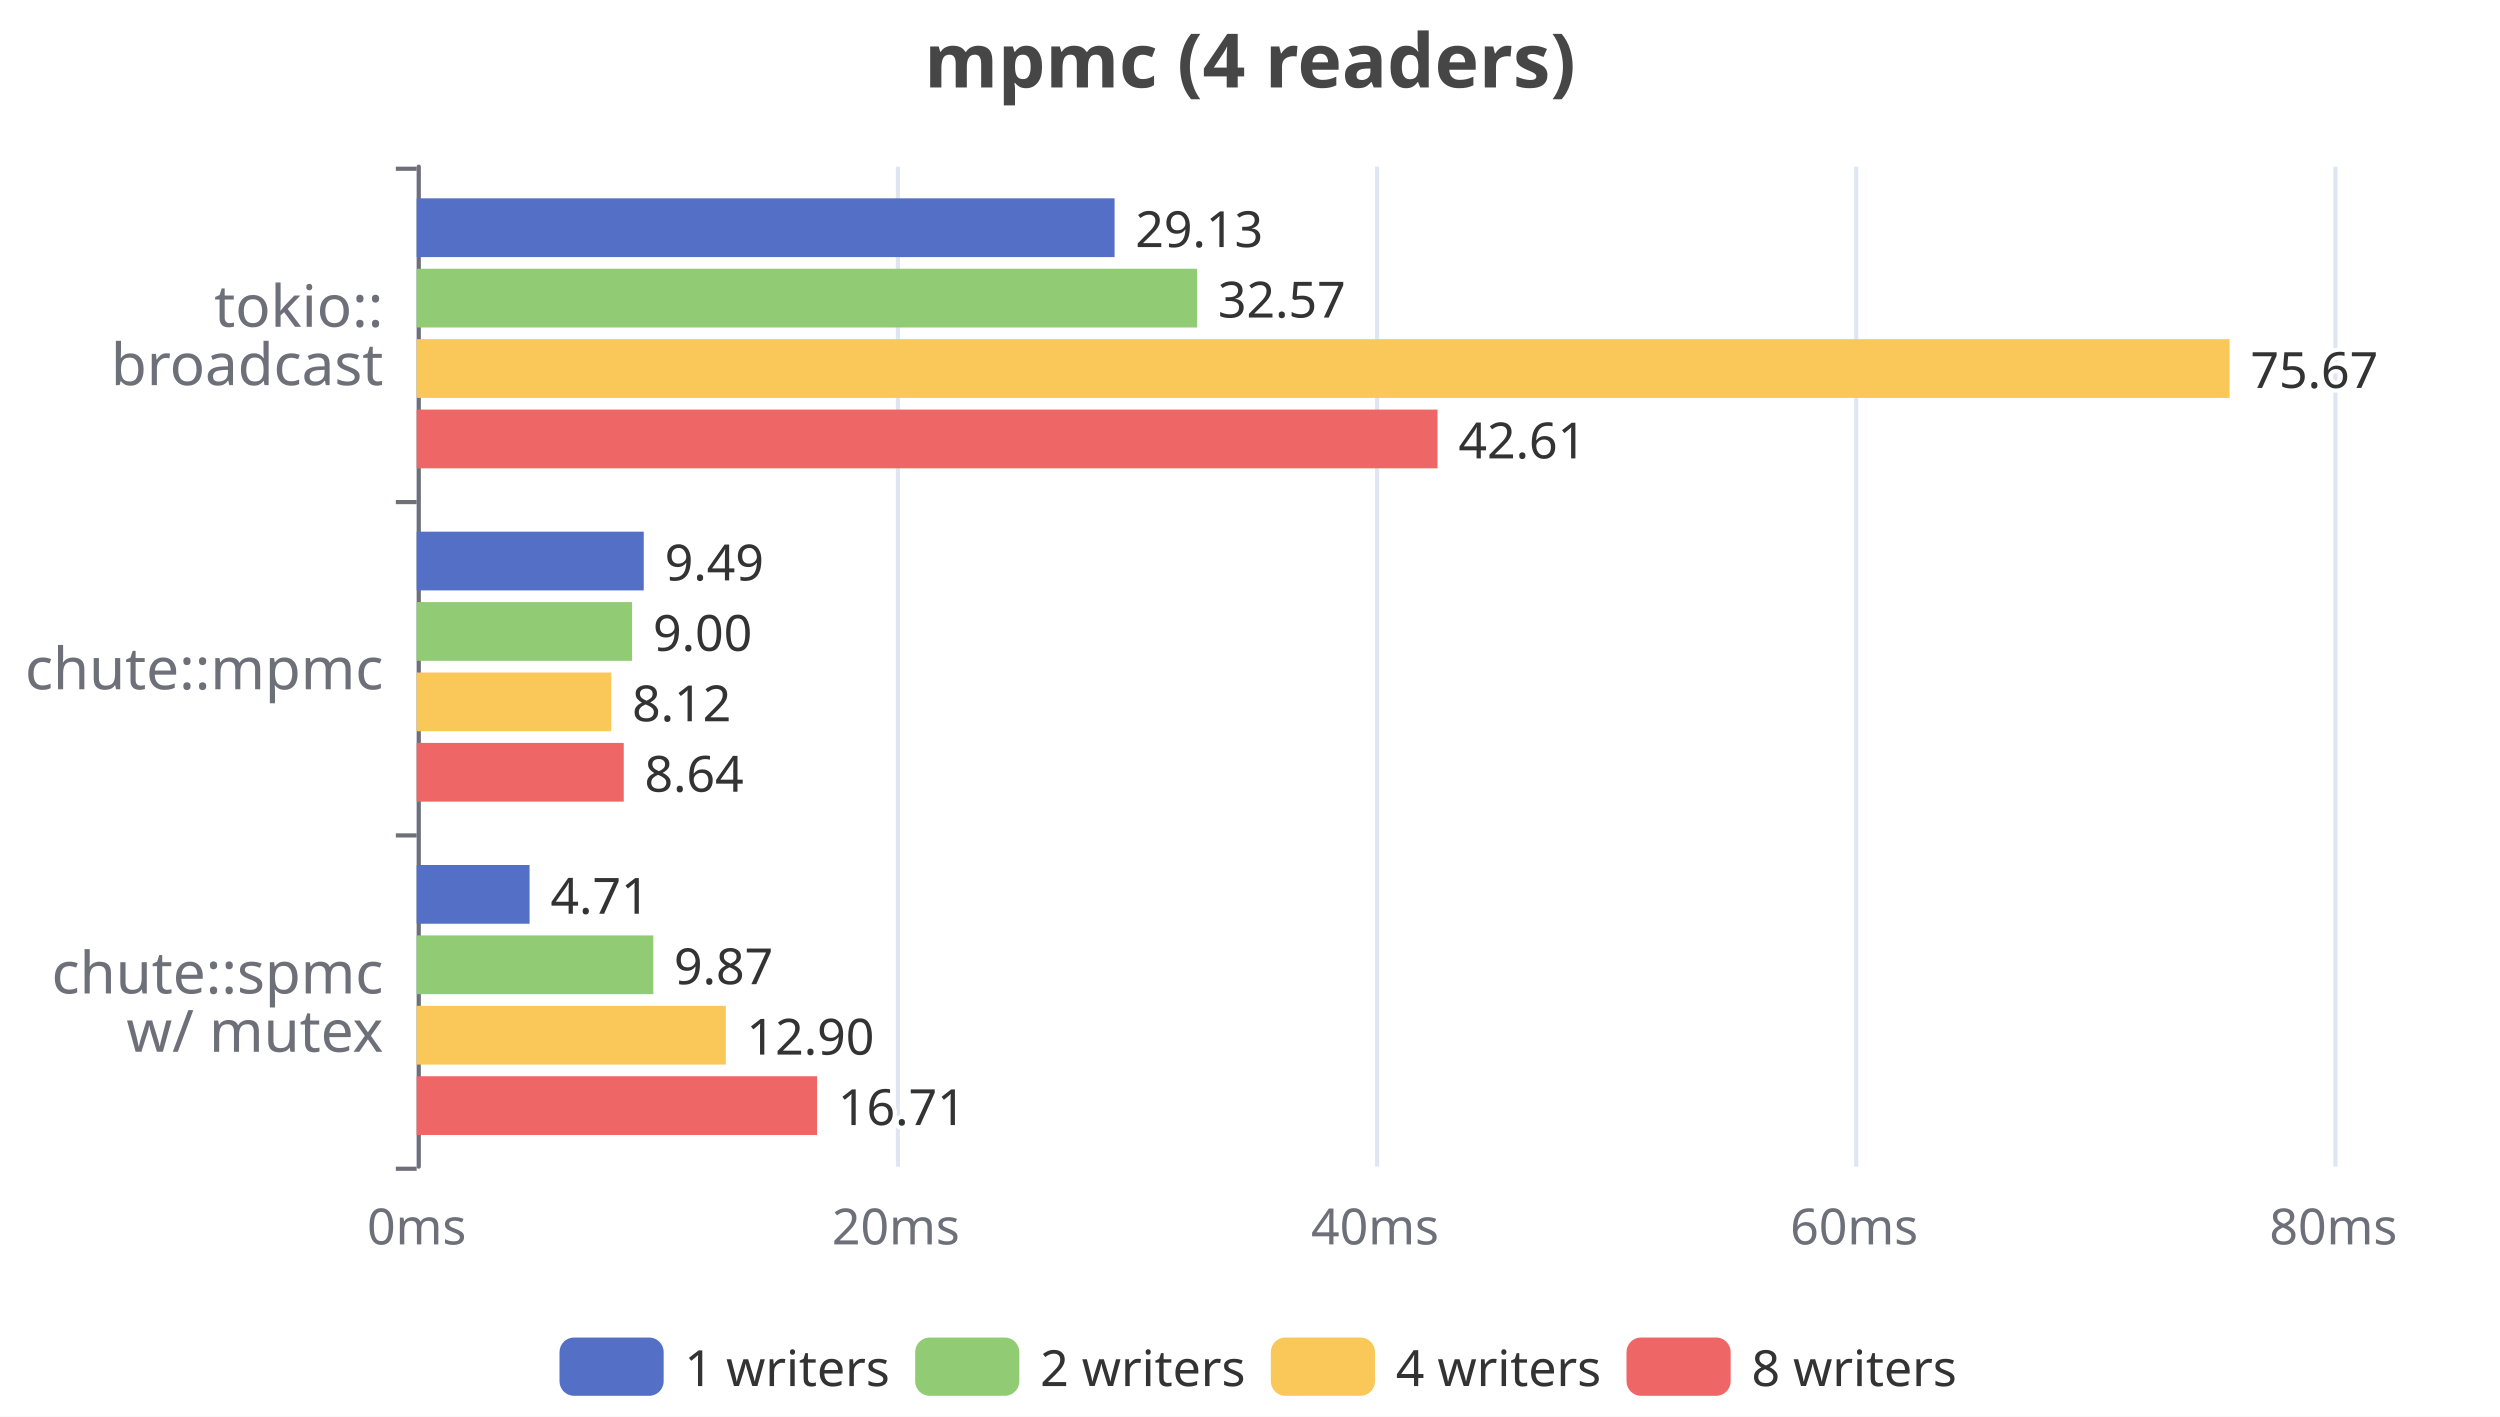
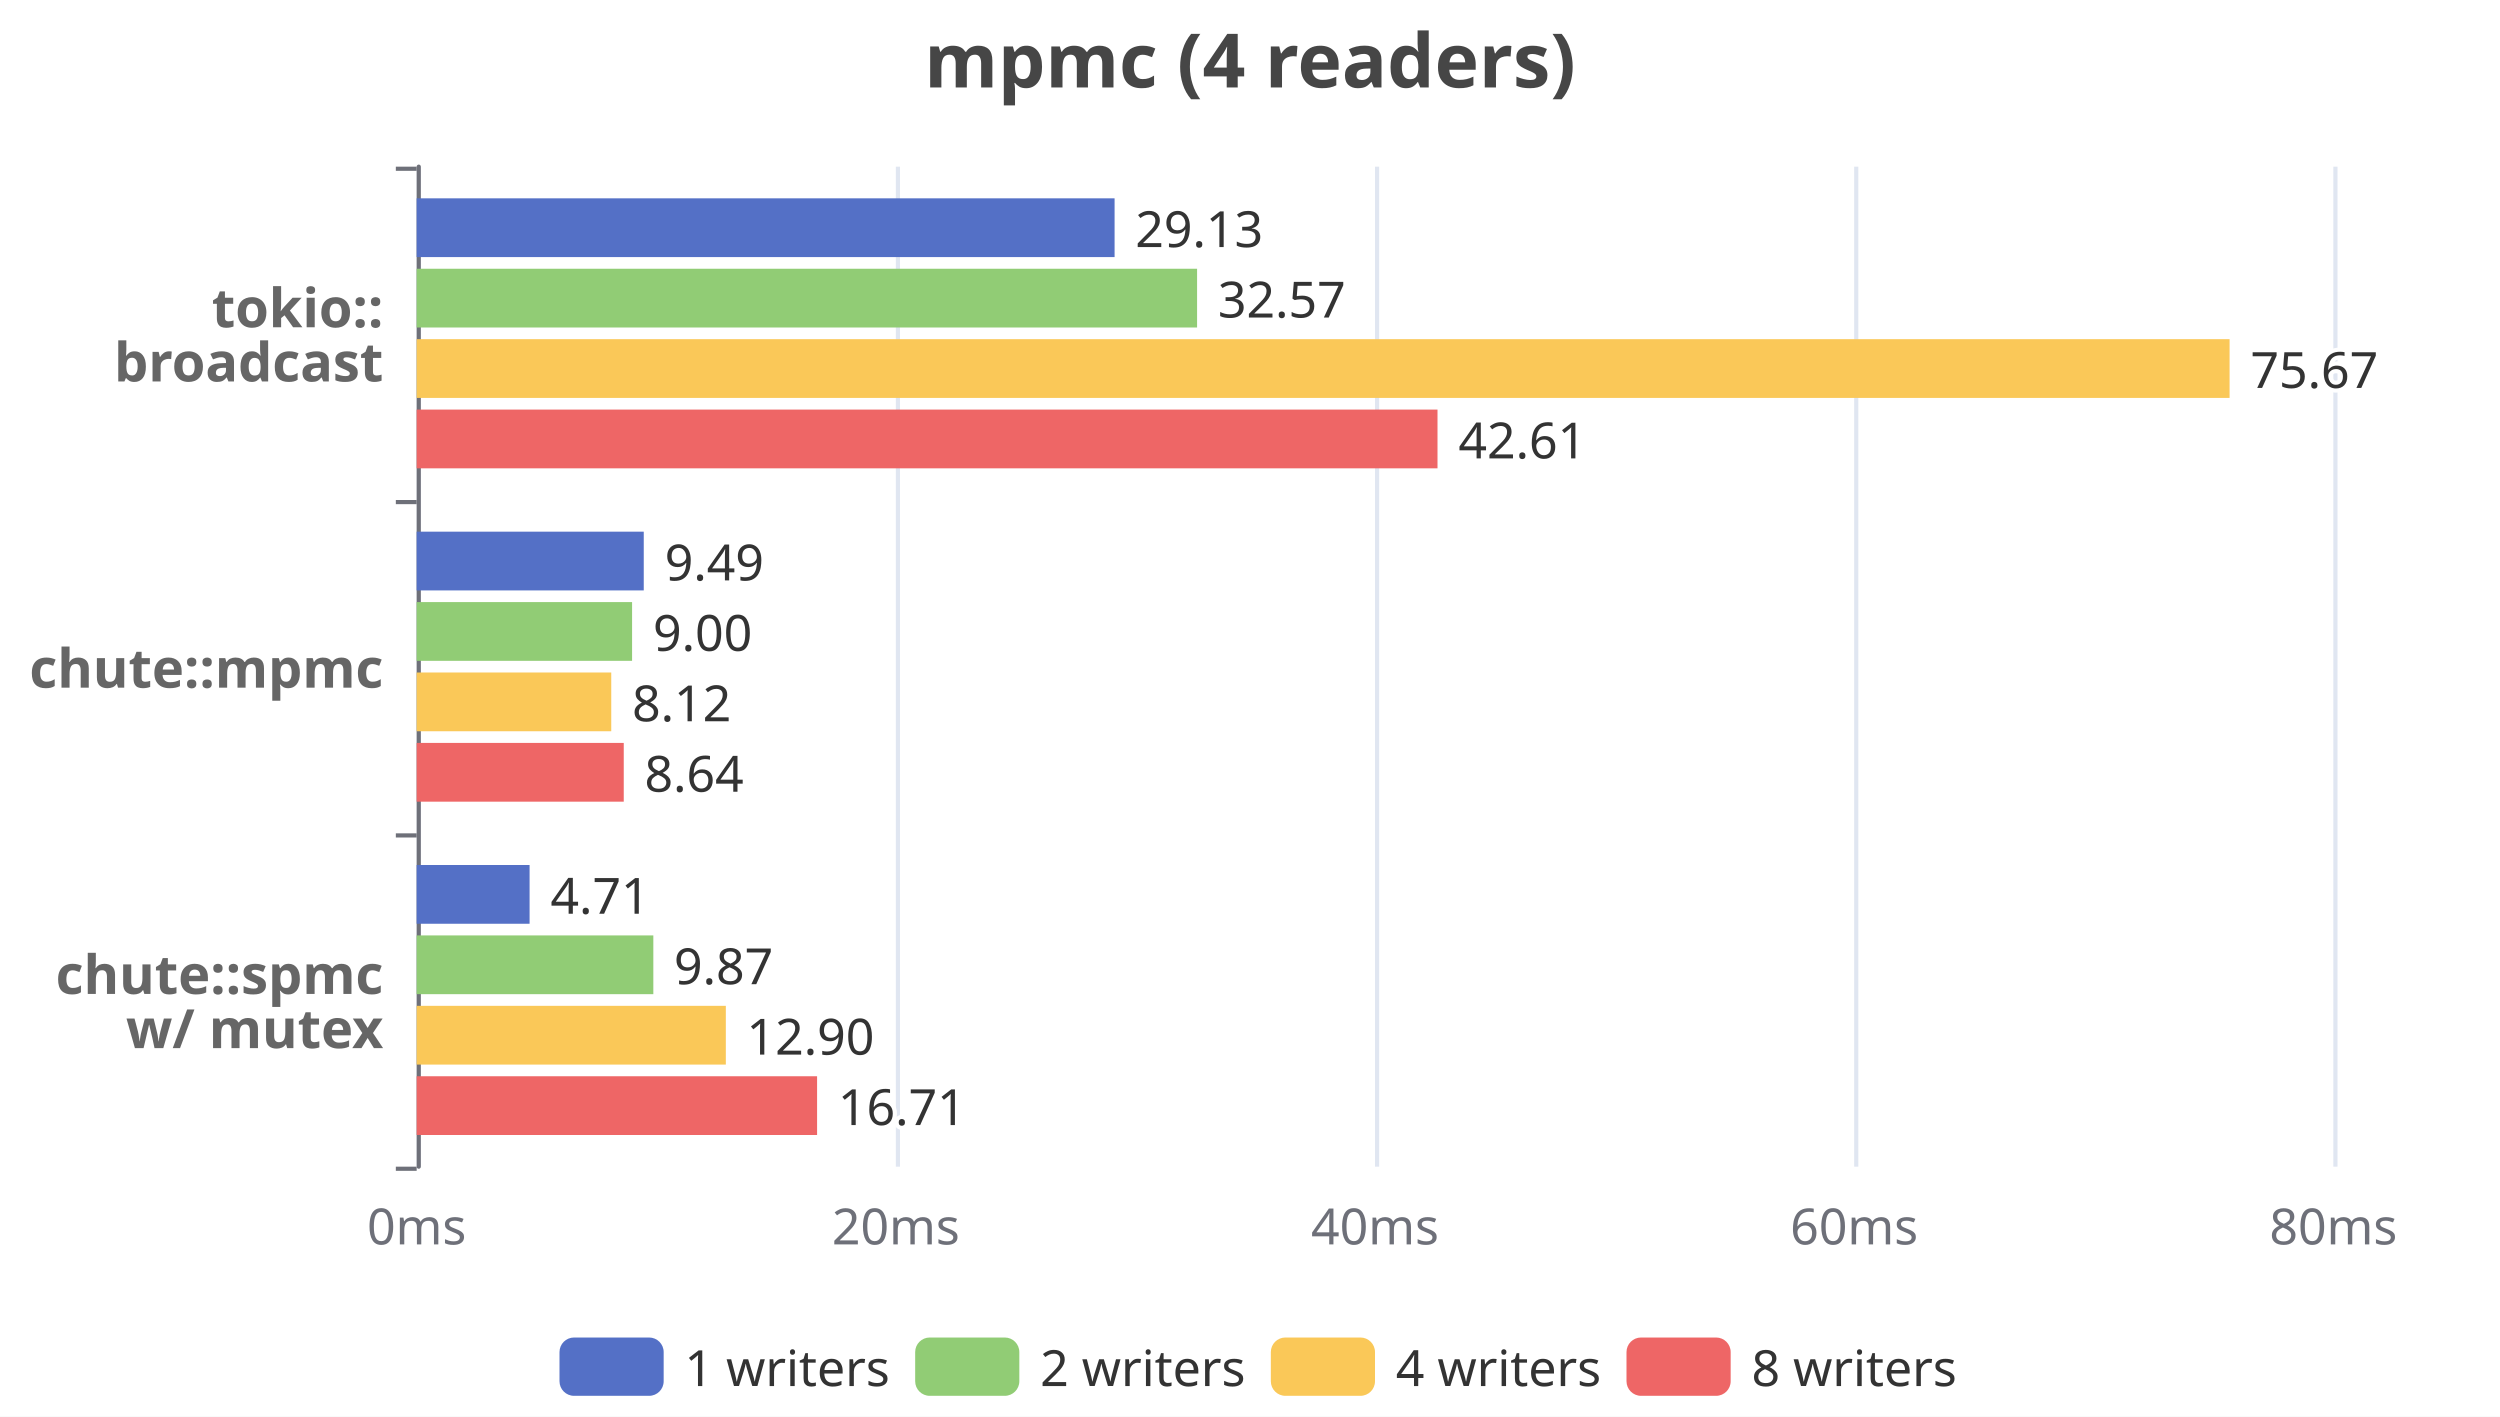
<svg xmlns="http://www.w3.org/2000/svg" width="600" height="340" version="1.1" baseProfile="full" viewBox="0 0 600 340">
-   <rect width="600" height="340" x="0" y="0" id="0" fill="#FFFFFF" />
-   <path d="M100.5 40L100.5 280" fill="none" stroke="#E0E6F1" />
-   <path d="M215.5 40L215.5 280" fill="none" stroke="#E0E6F1" />
-   <path d="M330.5 40L330.5 280" fill="none" stroke="#E0E6F1" />
-   <path d="M445.5 40L445.5 280" fill="none" stroke="#E0E6F1" />
-   <path d="M560.5 40L560.5 280" fill="none" stroke="#E0E6F1" />
-   <path d="M100.5 280L100.5 40" fill="none" stroke="#6E7079" stroke-linecap="round" />
-   <path d="M100 280.5L95 280.5" fill="none" stroke="#6E7079" />
-   <path d="M100 200.5L95 200.5" fill="none" stroke="#6E7079" />
-   <path d="M100 120.5L95 120.5" fill="none" stroke="#6E7079" />
-   <path d="M100 40.5L95 40.5" fill="none" stroke="#6E7079" />
-   <text dominant-baseline="central" text-anchor="end" style="font-size:14px;font-family:sans-serif;" y="-7" transform="translate(92 240)" fill="#6E7079">chute::spmc</text>
-   <text dominant-baseline="central" text-anchor="end" style="font-size:14px;font-family:sans-serif;" xml:space="preserve" y="7" transform="translate(92 240)" fill="#6E7079">w/ mutex</text>
-   <text dominant-baseline="central" text-anchor="end" style="font-size:14px;font-family:sans-serif;" transform="translate(92 160)" fill="#6E7079">chute::mpmc</text>
-   <text dominant-baseline="central" text-anchor="end" style="font-size:14px;font-family:sans-serif;" y="-7" transform="translate(92 80)" fill="#6E7079">tokio::</text>
-   <text dominant-baseline="central" text-anchor="end" style="font-size:14px;font-family:sans-serif;" y="7" transform="translate(92 80)" fill="#6E7079">broadcast</text>
+   <rect width="600" height="340" x="0" y="0" fill="#FFFFFF" />
+   <path d="M100.5 40L100.5 280" fill="transparent" stroke="#E0E6F1" class="zr0-cls-0" />
+   <path d="M215.5 40L215.5 280" fill="transparent" stroke="#E0E6F1" class="zr0-cls-0" />
+   <path d="M330.5 40L330.5 280" fill="transparent" stroke="#E0E6F1" class="zr0-cls-0" />
+   <path d="M445.5 40L445.5 280" fill="transparent" stroke="#E0E6F1" class="zr0-cls-0" />
+   <path d="M560.5 40L560.5 280" fill="transparent" stroke="#E0E6F1" class="zr0-cls-0" />
+   <path d="M100.5 280L100.5 40" fill="transparent" stroke="#6E7079" stroke-linecap="round" class="zr0-cls-0" />
+   <path d="M100 280.5L95 280.5" fill="transparent" stroke="#6E7079" class="zr0-cls-0" />
+   <path d="M100 200.5L95 200.5" fill="transparent" stroke="#6E7079" class="zr0-cls-0" />
+   <path d="M100 120.5L95 120.5" fill="transparent" stroke="#6E7079" class="zr0-cls-0" />
+   <path d="M100 40.5L95 40.5" fill="transparent" stroke="#6E7079" class="zr0-cls-0" />
+   <text dominant-baseline="central" text-anchor="end" style="font-size:13px;font-family:sans-serif;font-weight:bolder;" y="-6.5" transform="translate(92 240)" fill="#666666">chute::spmc</text>
+   <text dominant-baseline="central" text-anchor="end" style="font-size:13px;font-family:sans-serif;font-weight:bolder;" xml:space="preserve" y="6.5" transform="translate(92 240)" fill="#666666">w/ mutex</text>
+   <text dominant-baseline="central" text-anchor="end" style="font-size:13px;font-family:sans-serif;font-weight:bolder;" transform="translate(92 160)" fill="#666666">chute::mpmc</text>
+   <text dominant-baseline="central" text-anchor="end" style="font-size:13px;font-family:sans-serif;font-weight:bolder;" y="-6.5" transform="translate(92 80)" fill="#666666">tokio::</text>
+   <text dominant-baseline="central" text-anchor="end" style="font-size:13px;font-family:sans-serif;font-weight:bolder;" y="6.5" transform="translate(92 80)" fill="#666666">broadcast</text>
  <text dominant-baseline="central" text-anchor="middle" style="font-size:12px;font-family:sans-serif;" y="6" transform="translate(100 288)" fill="#6E7079">0ms</text>
  <text dominant-baseline="central" text-anchor="middle" style="font-size:12px;font-family:sans-serif;" y="6" transform="translate(215 288)" fill="#6E7079">20ms</text>
  <text dominant-baseline="central" text-anchor="middle" style="font-size:12px;font-family:sans-serif;" y="6" transform="translate(330 288)" fill="#6E7079">40ms</text>
  <text dominant-baseline="central" text-anchor="middle" style="font-size:12px;font-family:sans-serif;" y="6" transform="translate(445 288)" fill="#6E7079">60ms</text>
  <text dominant-baseline="central" text-anchor="middle" style="font-size:12px;font-family:sans-serif;" y="6" transform="translate(560 288)" fill="#6E7079">80ms</text>
-   <path d="M100 207.6l27.1 0l0 14.1l-27.1 0Z" fill="#5470c6" />
-   <path d="M100 127.6l54.5 0l0 14.1l-54.5 0Z" fill="#5470c6" />
-   <path d="M100 47.6l167.5 0l0 14.1l-167.5 0Z" fill="#5470c6" />
-   <path d="M100 224.5l56.8 0l0 14.1l-56.8 0Z" fill="#91cc75" />
-   <path d="M100 144.5l51.7 0l0 14.1l-51.7 0Z" fill="#91cc75" />
-   <path d="M100 64.5l187.3 0l0 14.1l-187.3 0Z" fill="#91cc75" />
-   <path d="M100 241.4l74.2 0l0 14.1l-74.2 0Z" fill="#fac858" />
-   <path d="M100 161.4l46.7 0l0 14.1l-46.7 0Z" fill="#fac858" />
-   <path d="M100 81.4l435.1 0l0 14.1l-435.1 0Z" fill="#fac858" />
-   <path d="M100 258.3l96.1 0l0 14.1l-96.1 0Z" fill="#ee6666" />
-   <path d="M100 178.3l49.7 0l0 14.1l-49.7 0Z" fill="#ee6666" />
-   <path d="M100 98.3l245 0l0 14.1l-245 0Z" fill="#ee6666" />
+   <path d="M100 207.6l27.1 0l0 14.1l-27.1 0Z" fill="#5470c6" ecmeta_series_index="0" ecmeta_data_index="0" ecmeta_ssr_type="chart" class="zr0-cls-1" />
+   <path d="M100 127.6l54.5 0l0 14.1l-54.5 0Z" fill="#5470c6" ecmeta_series_index="0" ecmeta_data_index="1" ecmeta_ssr_type="chart" class="zr0-cls-1" />
+   <path d="M100 47.6l167.5 0l0 14.1l-167.5 0Z" fill="#5470c6" ecmeta_series_index="0" ecmeta_data_index="2" ecmeta_ssr_type="chart" class="zr0-cls-1" />
+   <path d="M100 224.5l56.8 0l0 14.1l-56.8 0Z" fill="#91cc75" ecmeta_series_index="1" ecmeta_data_index="0" ecmeta_ssr_type="chart" class="zr0-cls-2" />
+   <path d="M100 144.5l51.7 0l0 14.1l-51.7 0Z" fill="#91cc75" ecmeta_series_index="1" ecmeta_data_index="1" ecmeta_ssr_type="chart" class="zr0-cls-2" />
+   <path d="M100 64.5l187.3 0l0 14.1l-187.3 0Z" fill="#91cc75" ecmeta_series_index="1" ecmeta_data_index="2" ecmeta_ssr_type="chart" class="zr0-cls-2" />
+   <path d="M100 241.4l74.2 0l0 14.1l-74.2 0Z" fill="#fac858" ecmeta_series_index="2" ecmeta_data_index="0" ecmeta_ssr_type="chart" class="zr0-cls-3" />
+   <path d="M100 161.4l46.7 0l0 14.1l-46.7 0Z" fill="#fac858" ecmeta_series_index="2" ecmeta_data_index="1" ecmeta_ssr_type="chart" class="zr0-cls-3" />
+   <path d="M100 81.4l435.1 0l0 14.1l-435.1 0Z" fill="#fac858" ecmeta_series_index="2" ecmeta_data_index="2" ecmeta_ssr_type="chart" class="zr0-cls-3" />
+   <path d="M100 258.3l96.1 0l0 14.1l-96.1 0Z" fill="#ee6666" ecmeta_series_index="3" ecmeta_data_index="0" ecmeta_ssr_type="chart" class="zr0-cls-4" />
+   <path d="M100 178.3l49.7 0l0 14.1l-49.7 0Z" fill="#ee6666" ecmeta_series_index="3" ecmeta_data_index="1" ecmeta_ssr_type="chart" class="zr0-cls-4" />
+   <path d="M100 98.3l245 0l0 14.1l-245 0Z" fill="#ee6666" ecmeta_series_index="3" ecmeta_data_index="2" ecmeta_ssr_type="chart" class="zr0-cls-4" />
  <text dominant-baseline="central" text-anchor="start" style="font-size:12px;font-family:sans-serif;" transform="translate(132.1101 214.6435)" fill="#333" stroke="rgb(255,255,255)" stroke-width="2" paint-order="stroke" stroke-miterlimit="2">4.71</text>
  <text dominant-baseline="central" text-anchor="start" style="font-size:12px;font-family:sans-serif;" transform="translate(159.5424 134.6435)" fill="#333" stroke="rgb(255,255,255)" stroke-width="2" paint-order="stroke" stroke-miterlimit="2">9.49</text>
  <text dominant-baseline="central" text-anchor="start" style="font-size:12px;font-family:sans-serif;" transform="translate(272.4705 54.6435)" fill="#333" stroke="rgb(255,255,255)" stroke-width="2" paint-order="stroke" stroke-miterlimit="2">29.13</text>
  <text dominant-baseline="central" text-anchor="start" style="font-size:12px;font-family:sans-serif;" transform="translate(161.7604 231.5478)" fill="#333" stroke="rgb(255,255,255)" stroke-width="2" paint-order="stroke" stroke-miterlimit="2">9.87</text>
  <text dominant-baseline="central" text-anchor="start" style="font-size:12px;font-family:sans-serif;" transform="translate(156.7308 151.5478)" fill="#333" stroke="rgb(255,255,255)" stroke-width="2" paint-order="stroke" stroke-miterlimit="2">9.00</text>
  <text dominant-baseline="central" text-anchor="start" style="font-size:12px;font-family:sans-serif;" transform="translate(292.2937 71.5478)" fill="#333" stroke="rgb(255,255,255)" stroke-width="2" paint-order="stroke" stroke-miterlimit="2">32.57</text>
  <text dominant-baseline="central" text-anchor="start" style="font-size:12px;font-family:sans-serif;" transform="translate(179.1718 248.4522)" fill="#333" stroke="rgb(255,255,255)" stroke-width="2" paint-order="stroke" stroke-miterlimit="2">12.90</text>
  <text dominant-baseline="central" text-anchor="start" style="font-size:12px;font-family:sans-serif;" transform="translate(151.6956 168.4522)" fill="#333" stroke="rgb(255,255,255)" stroke-width="2" paint-order="stroke" stroke-miterlimit="2">8.12</text>
  <text dominant-baseline="central" text-anchor="start" style="font-size:12px;font-family:sans-serif;" transform="translate(540.1031 88.4522)" fill="#333" stroke="rgb(255,255,255)" stroke-width="2" paint-order="stroke" stroke-miterlimit="2">75.67</text>
  <text dominant-baseline="central" text-anchor="start" style="font-size:12px;font-family:sans-serif;" transform="translate(201.1066 265.3565)" fill="#333" stroke="rgb(255,255,255)" stroke-width="2" paint-order="stroke" stroke-miterlimit="2">16.71</text>
  <text dominant-baseline="central" text-anchor="start" style="font-size:12px;font-family:sans-serif;" transform="translate(154.6767 185.3565)" fill="#333" stroke="rgb(255,255,255)" stroke-width="2" paint-order="stroke" stroke-miterlimit="2">8.64</text>
  <text dominant-baseline="central" text-anchor="start" style="font-size:12px;font-family:sans-serif;" transform="translate(350.0202 105.3565)" fill="#333" stroke="rgb(255,255,255)" stroke-width="2" paint-order="stroke" stroke-miterlimit="2">42.61</text>
-   <path d="M-5 -5l341.4 0l0 24l-341.4 0Z" transform="translate(134.28 321)" fill="rgb(0,0,0)" fill-opacity="0" stroke="#ccc" stroke-width="0" />
-   <path d="M3.5 0L21.5 0A3.5 3.5 0 0 1 25 3.5L25 10.5A3.5 3.5 0 0 1 21.5 14L3.5 14A3.5 3.5 0 0 1 0 10.5L0 3.5A3.5 3.5 0 0 1 3.5 0" transform="translate(134.28 321)" fill="#5470c6" />
+   <path d="M-5 -5l341.4 0l0 24l-341.4 0Z" transform="translate(134.28 321)" fill="rgb(0,0,0)" fill-opacity="0" stroke="#ccc" stroke-width="0" class="zr0-cls-0" />
+   <path d="M3.5 0L21.5 0A3.5 3.5 0 0 1 25 3.5L25 10.5A3.5 3.5 0 0 1 21.5 14L3.5 14A3.5 3.5 0 0 1 0 10.5L0 3.5A3.5 3.5 0 0 1 3.5 0" transform="translate(134.28 321)" fill="#5470c6" ecmeta_series_index="0" ecmeta_data_index="0" ecmeta_ssr_type="legend" ecmeta_silent="true" class="zr0-cls-0" />
  <text dominant-baseline="central" text-anchor="start" style="font-size:12px;font-family:sans-serif;" xml:space="preserve" x="30" y="7" transform="translate(134.28 321)" fill="#333">1 writers</text>
-   <path d="M3.5 0L21.5 0A3.5 3.5 0 0 1 25 3.5L25 10.5A3.5 3.5 0 0 1 21.5 14L3.5 14A3.5 3.5 0 0 1 0 10.5L0 3.5A3.5 3.5 0 0 1 3.5 0" transform="translate(219.64 321)" fill="#91cc75" />
+   <path d="M0 0l75.4 0l0 14l-75.4 0Z" transform="translate(134.28 321)" fill="transparent" ecmeta_series_index="0" ecmeta_data_index="0" ecmeta_ssr_type="legend" class="zr0-cls-5" />
+   <path d="M3.5 0L21.5 0A3.5 3.5 0 0 1 25 3.5L25 10.5A3.5 3.5 0 0 1 21.5 14L3.5 14A3.5 3.5 0 0 1 0 10.5L0 3.5A3.5 3.5 0 0 1 3.5 0" transform="translate(219.64 321)" fill="#91cc75" ecmeta_series_index="1" ecmeta_data_index="1" ecmeta_ssr_type="legend" ecmeta_silent="true" class="zr0-cls-0" />
  <text dominant-baseline="central" text-anchor="start" style="font-size:12px;font-family:sans-serif;" xml:space="preserve" x="30" y="7" transform="translate(219.64 321)" fill="#333">2 writers</text>
-   <path d="M3.5 0L21.5 0A3.5 3.5 0 0 1 25 3.5L25 10.5A3.5 3.5 0 0 1 21.5 14L3.5 14A3.5 3.5 0 0 1 0 10.5L0 3.5A3.5 3.5 0 0 1 3.5 0" transform="translate(305 321)" fill="#fac858" />
+   <path d="M0 0l75.4 0l0 14l-75.4 0Z" transform="translate(219.64 321)" fill="transparent" ecmeta_series_index="1" ecmeta_data_index="1" ecmeta_ssr_type="legend" class="zr0-cls-5" />
+   <path d="M3.5 0L21.5 0A3.5 3.5 0 0 1 25 3.5L25 10.5A3.5 3.5 0 0 1 21.5 14L3.5 14A3.5 3.5 0 0 1 0 10.5L0 3.5A3.5 3.5 0 0 1 3.5 0" transform="translate(305 321)" fill="#fac858" ecmeta_series_index="2" ecmeta_data_index="2" ecmeta_ssr_type="legend" ecmeta_silent="true" class="zr0-cls-0" />
  <text dominant-baseline="central" text-anchor="start" style="font-size:12px;font-family:sans-serif;" xml:space="preserve" x="30" y="7" transform="translate(305 321)" fill="#333">4 writers</text>
-   <path d="M3.5 0L21.5 0A3.5 3.5 0 0 1 25 3.5L25 10.5A3.5 3.5 0 0 1 21.5 14L3.5 14A3.5 3.5 0 0 1 0 10.5L0 3.5A3.5 3.5 0 0 1 3.5 0" transform="translate(390.36 321)" fill="#ee6666" />
+   <path d="M0 0l75.4 0l0 14l-75.4 0Z" transform="translate(305 321)" fill="transparent" ecmeta_series_index="2" ecmeta_data_index="2" ecmeta_ssr_type="legend" class="zr0-cls-5" />
+   <path d="M3.5 0L21.5 0A3.5 3.5 0 0 1 25 3.5L25 10.5A3.5 3.5 0 0 1 21.5 14L3.5 14A3.5 3.5 0 0 1 0 10.5L0 3.5A3.5 3.5 0 0 1 3.5 0" transform="translate(390.36 321)" fill="#ee6666" ecmeta_series_index="3" ecmeta_data_index="3" ecmeta_ssr_type="legend" ecmeta_silent="true" class="zr0-cls-0" />
  <text dominant-baseline="central" text-anchor="start" style="font-size:12px;font-family:sans-serif;" xml:space="preserve" x="30" y="7" transform="translate(390.36 321)" fill="#333">8 writers</text>
-   <path d="M-76.1 -5l152.2 0l0 28l-152.2 0Z" transform="translate(300 5)" fill="rgb(0,0,0)" fill-opacity="0" stroke="#ccc" stroke-width="0" />
+   <path d="M0 0l75.4 0l0 14l-75.4 0Z" transform="translate(390.36 321)" fill="transparent" ecmeta_series_index="3" ecmeta_data_index="3" ecmeta_ssr_type="legend" class="zr0-cls-5" />
+   <path d="M-76.1 -5l152.2 0l0 28l-152.2 0Z" transform="translate(300 5)" fill="rgb(0,0,0)" fill-opacity="0" stroke="#ccc" stroke-width="0" class="zr0-cls-0" />
  <text dominant-baseline="central" text-anchor="middle" style="font-size:18px;font-family:sans-serif;font-weight:bold;" xml:space="preserve" y="9" transform="translate(300 5)" fill="#464646">mpmc (4 readers)</text>
+   <style>
+ .zr0-cls-0:hover {
+ pointer-events:none;
+ }
+ .zr0-cls-1:hover {
+ cursor:pointer;
+ fill:rgba(92,123,217,1);
+ }
+ .zr0-cls-2:hover {
+ cursor:pointer;
+ fill:rgba(159,224,128,1);
+ }
+ .zr0-cls-3:hover {
+ cursor:pointer;
+ fill:rgba(255,220,96,1);
+ }
+ .zr0-cls-4:hover {
+ cursor:pointer;
+ fill:rgba(255,112,112,1);
+ }
+ .zr0-cls-5:hover {
+ cursor:pointer;
+ fill:rgba(0,0,0,0);
+ }
+ 
+ 
+ 
+ </style>
</svg>
